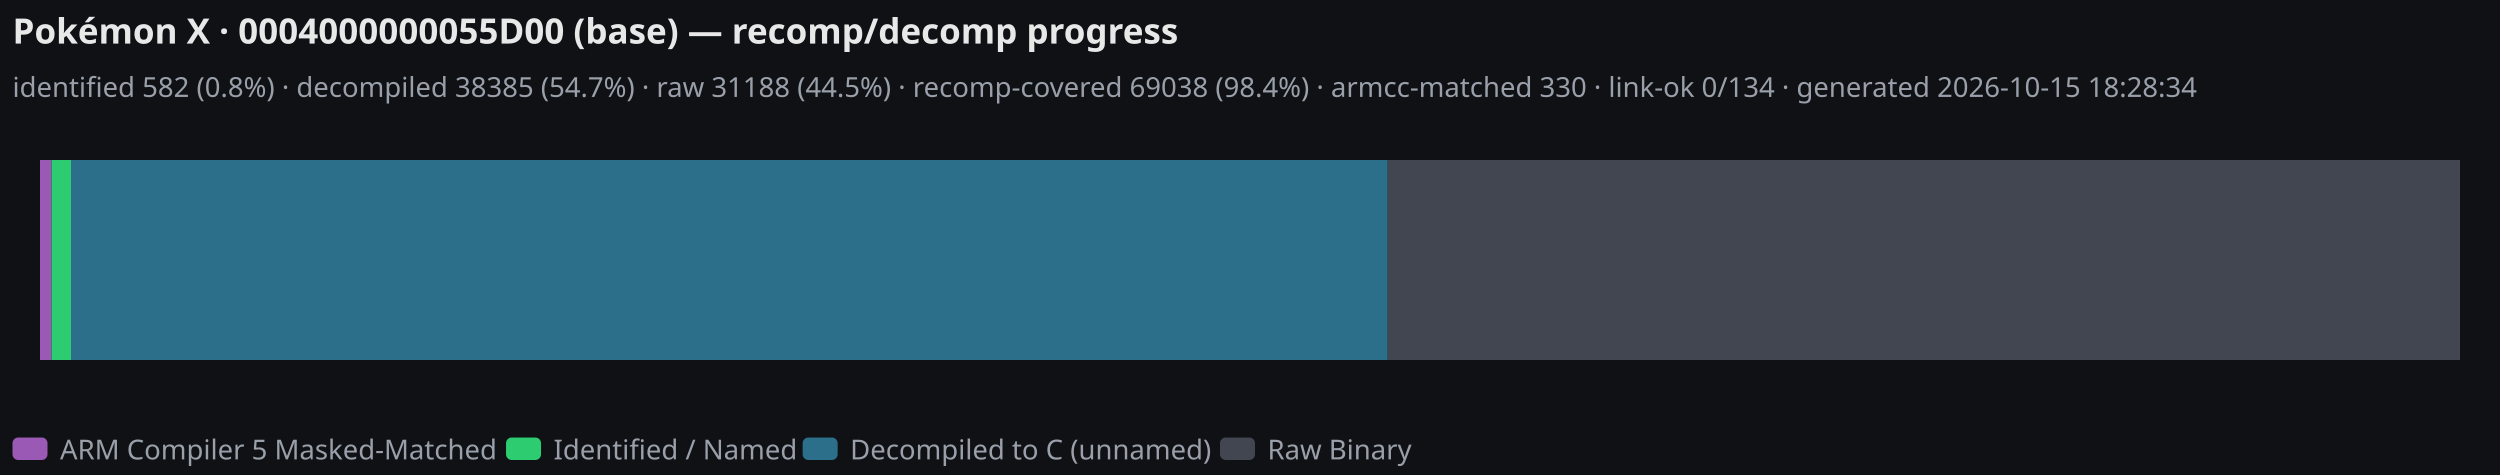
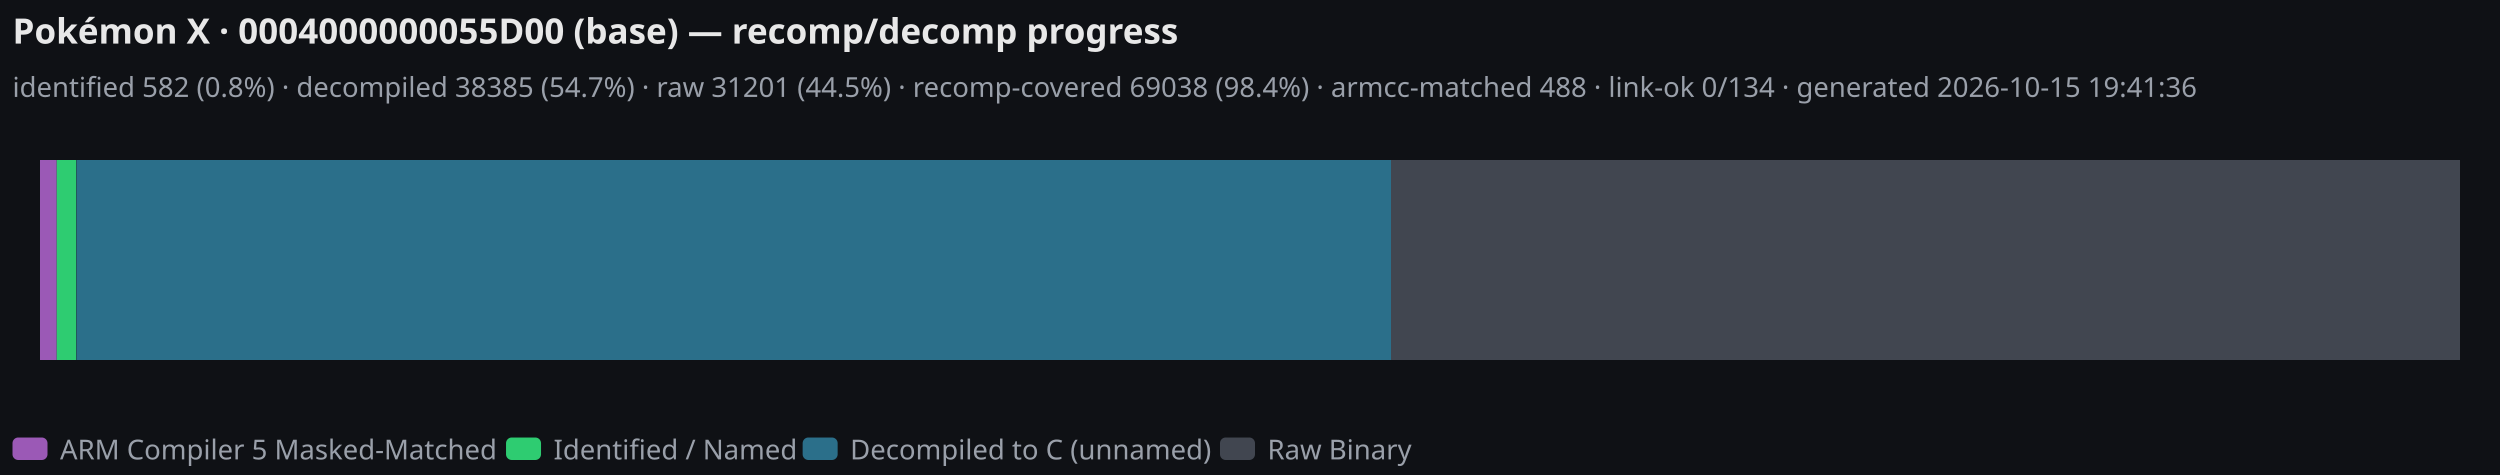
<svg xmlns="http://www.w3.org/2000/svg" width="1000" height="190" version="1.1" baseProfile="full" viewBox="0 0 1000 190">
  <rect width="1000" height="190" x="0" y="0" fill="#0f1115" />
-   <path d="M16 64l4.6 0l0 80l-4.6 0Z" fill="#9b59b6" ecmeta_series_index="0" ecmeta_data_index="0" ecmeta_ssr_type="chart" class="zr0-cls-0" />
-   <path d="M20.6 64l7.8 0l0 80l-7.8 0Z" fill="#2ecc71" ecmeta_series_index="1" ecmeta_data_index="0" ecmeta_ssr_type="chart" class="zr0-cls-1" />
-   <path d="M28.4 64l526.7 0l0 80l-526.7 0Z" fill="#2b6f8a" ecmeta_series_index="2" ecmeta_data_index="0" ecmeta_ssr_type="chart" class="zr0-cls-2" />
-   <path d="M555.1 64l428.9 0l0 80l-428.9 0Z" fill="#414650" ecmeta_series_index="3" ecmeta_data_index="0" ecmeta_ssr_type="chart" class="zr0-cls-3" />
+   <path d="M16 64l6.7 0l0 80l-6.7 0Z" fill="#9b59b6" ecmeta_series_index="0" ecmeta_data_index="0" ecmeta_ssr_type="chart" class="zr0-cls-0" />
+   <path d="M22.7 64l7.8 0l0 80l-7.8 0Z" fill="#2ecc71" ecmeta_series_index="1" ecmeta_data_index="0" ecmeta_ssr_type="chart" class="zr0-cls-1" />
+   <path d="M30.6 64l525.9 0l0 80l-525.9 0Z" fill="#2b6f8a" ecmeta_series_index="2" ecmeta_data_index="0" ecmeta_ssr_type="chart" class="zr0-cls-2" />
+   <path d="M556.4 64l427.6 0l0 80l-427.6 0Z" fill="#414650" ecmeta_series_index="3" ecmeta_data_index="0" ecmeta_ssr_type="chart" class="zr0-cls-3" />
  <path d="M-5 -5l568.3 0l0 21l-568.3 0Z" transform="translate(5 174)" fill="rgb(0,0,0)" fill-opacity="0" stroke="#ccc" stroke-width="0" class="zr0-cls-4" />
  <path d="M2.3 0L11.8 0A2.3 2.3 0 0 1 14 2.2L14 6.8A2.3 2.3 0 0 1 11.8 9L2.3 9A2.3 2.3 0 0 1 0 6.8L0 2.3A2.3 2.3 0 0 1 2.2 0" transform="translate(5 175)" fill="#9b59b6" ecmeta_series_index="0" ecmeta_data_index="0" ecmeta_ssr_type="legend" ecmeta_silent="true" class="zr0-cls-4" />
  <text dominant-baseline="central" text-anchor="start" style="font-size:11px;font-family:sans-serif;" xml:space="preserve" x="19" y="4.5" transform="translate(5 175)" fill="#9aa0aa">ARM Compiler 5 Masked-Matched</text>
  <path d="M0 -1l187.4 0l0 11l-187.4 0Z" transform="translate(5 175)" fill="transparent" ecmeta_series_index="0" ecmeta_data_index="0" ecmeta_ssr_type="legend" class="zr0-cls-5" />
  <path d="M2.3 0L11.8 0A2.3 2.3 0 0 1 14 2.2L14 6.8A2.3 2.3 0 0 1 11.8 9L2.3 9A2.3 2.3 0 0 1 0 6.8L0 2.3A2.3 2.3 0 0 1 2.2 0" transform="translate(202.41 175)" fill="#2ecc71" ecmeta_series_index="1" ecmeta_data_index="1" ecmeta_ssr_type="legend" ecmeta_silent="true" class="zr0-cls-4" />
  <text dominant-baseline="central" text-anchor="start" style="font-size:11px;font-family:sans-serif;" xml:space="preserve" x="19" y="4.5" transform="translate(202.41 175)" fill="#9aa0aa">Identified / Named</text>
  <path d="M0 -1l108.6 0l0 11l-108.6 0Z" transform="translate(202.41 175)" fill="transparent" ecmeta_series_index="1" ecmeta_data_index="1" ecmeta_ssr_type="legend" class="zr0-cls-5" />
  <path d="M2.3 0L11.8 0A2.3 2.3 0 0 1 14 2.2L14 6.8A2.3 2.3 0 0 1 11.8 9L2.3 9A2.3 2.3 0 0 1 0 6.8L0 2.3A2.3 2.3 0 0 1 2.2 0" transform="translate(321.06 175)" fill="#2b6f8a" ecmeta_series_index="2" ecmeta_data_index="2" ecmeta_ssr_type="legend" ecmeta_silent="true" class="zr0-cls-4" />
  <text dominant-baseline="central" text-anchor="start" style="font-size:11px;font-family:sans-serif;" xml:space="preserve" x="19" y="4.5" transform="translate(321.06 175)" fill="#9aa0aa">Decompiled to C (unnamed)</text>
  <path d="M0 -1l156.9 0l0 11l-156.9 0Z" transform="translate(321.06 175)" fill="transparent" ecmeta_series_index="2" ecmeta_data_index="2" ecmeta_ssr_type="legend" class="zr0-cls-5" />
  <path d="M2.3 0L11.8 0A2.3 2.3 0 0 1 14 2.2L14 6.8A2.3 2.3 0 0 1 11.8 9L2.3 9A2.3 2.3 0 0 1 0 6.8L0 2.3A2.3 2.3 0 0 1 2.2 0" transform="translate(488 175)" fill="#414650" ecmeta_series_index="3" ecmeta_data_index="3" ecmeta_ssr_type="legend" ecmeta_silent="true" class="zr0-cls-4" />
  <text dominant-baseline="central" text-anchor="start" style="font-size:11px;font-family:sans-serif;" xml:space="preserve" x="19" y="4.5" transform="translate(488 175)" fill="#9aa0aa">Raw Binary</text>
  <path d="M0 -1l75.3 0l0 11l-75.3 0Z" transform="translate(488 175)" fill="transparent" ecmeta_series_index="3" ecmeta_data_index="3" ecmeta_ssr_type="legend" class="zr0-cls-5" />
  <path d="M-5 -5l910.5 0l0 45l-910.5 0Z" transform="translate(5 5)" fill="rgb(0,0,0)" fill-opacity="0" stroke="#ccc" stroke-width="0" class="zr0-cls-4" />
  <text dominant-baseline="central" text-anchor="start" style="font-size:14px;font-family:sans-serif;font-weight:bold;" xml:space="preserve" y="7" transform="translate(5 5)" fill="#e8e8e8">Pokémon X · 0004000000055D00 (base) — recomp/decomp progress</text>
-   <text dominant-baseline="central" text-anchor="start" style="font-size:11px;font-family:sans-serif;" xml:space="preserve" y="29.5" transform="translate(5 5)" fill="#9aa0aa">identified 582 (0.8%) · decompiled 38385 (54.7%) · raw 31188 (44.5%) · recomp-covered 69038 (98.4%) · armcc-matched 330 · link-ok 0/134 · generated 2026-10-15 18:28:34</text>
+   <text dominant-baseline="central" text-anchor="start" style="font-size:11px;font-family:sans-serif;" xml:space="preserve" y="29.5" transform="translate(5 5)" fill="#9aa0aa">identified 582 (0.8%) · decompiled 38385 (54.7%) · raw 31201 (44.5%) · recomp-covered 69038 (98.4%) · armcc-matched 488 · link-ok 0/134 · generated 2026-10-15 19:41:36</text>
  <style>
.zr0-cls-0:hover {
cursor:pointer;
fill:rgba(170,97,200,1);
}
.zr0-cls-1:hover {
cursor:pointer;
fill:rgba(50,224,124,1);
}
.zr0-cls-2:hover {
cursor:pointer;
fill:rgba(47,122,151,1);
}
.zr0-cls-3:hover {
cursor:pointer;
fill:rgba(71,77,88,1);
}
.zr0-cls-4:hover {
pointer-events:none;
}
.zr0-cls-5:hover {
cursor:pointer;
fill:rgba(0,0,0,0);
}



</style>
</svg>
